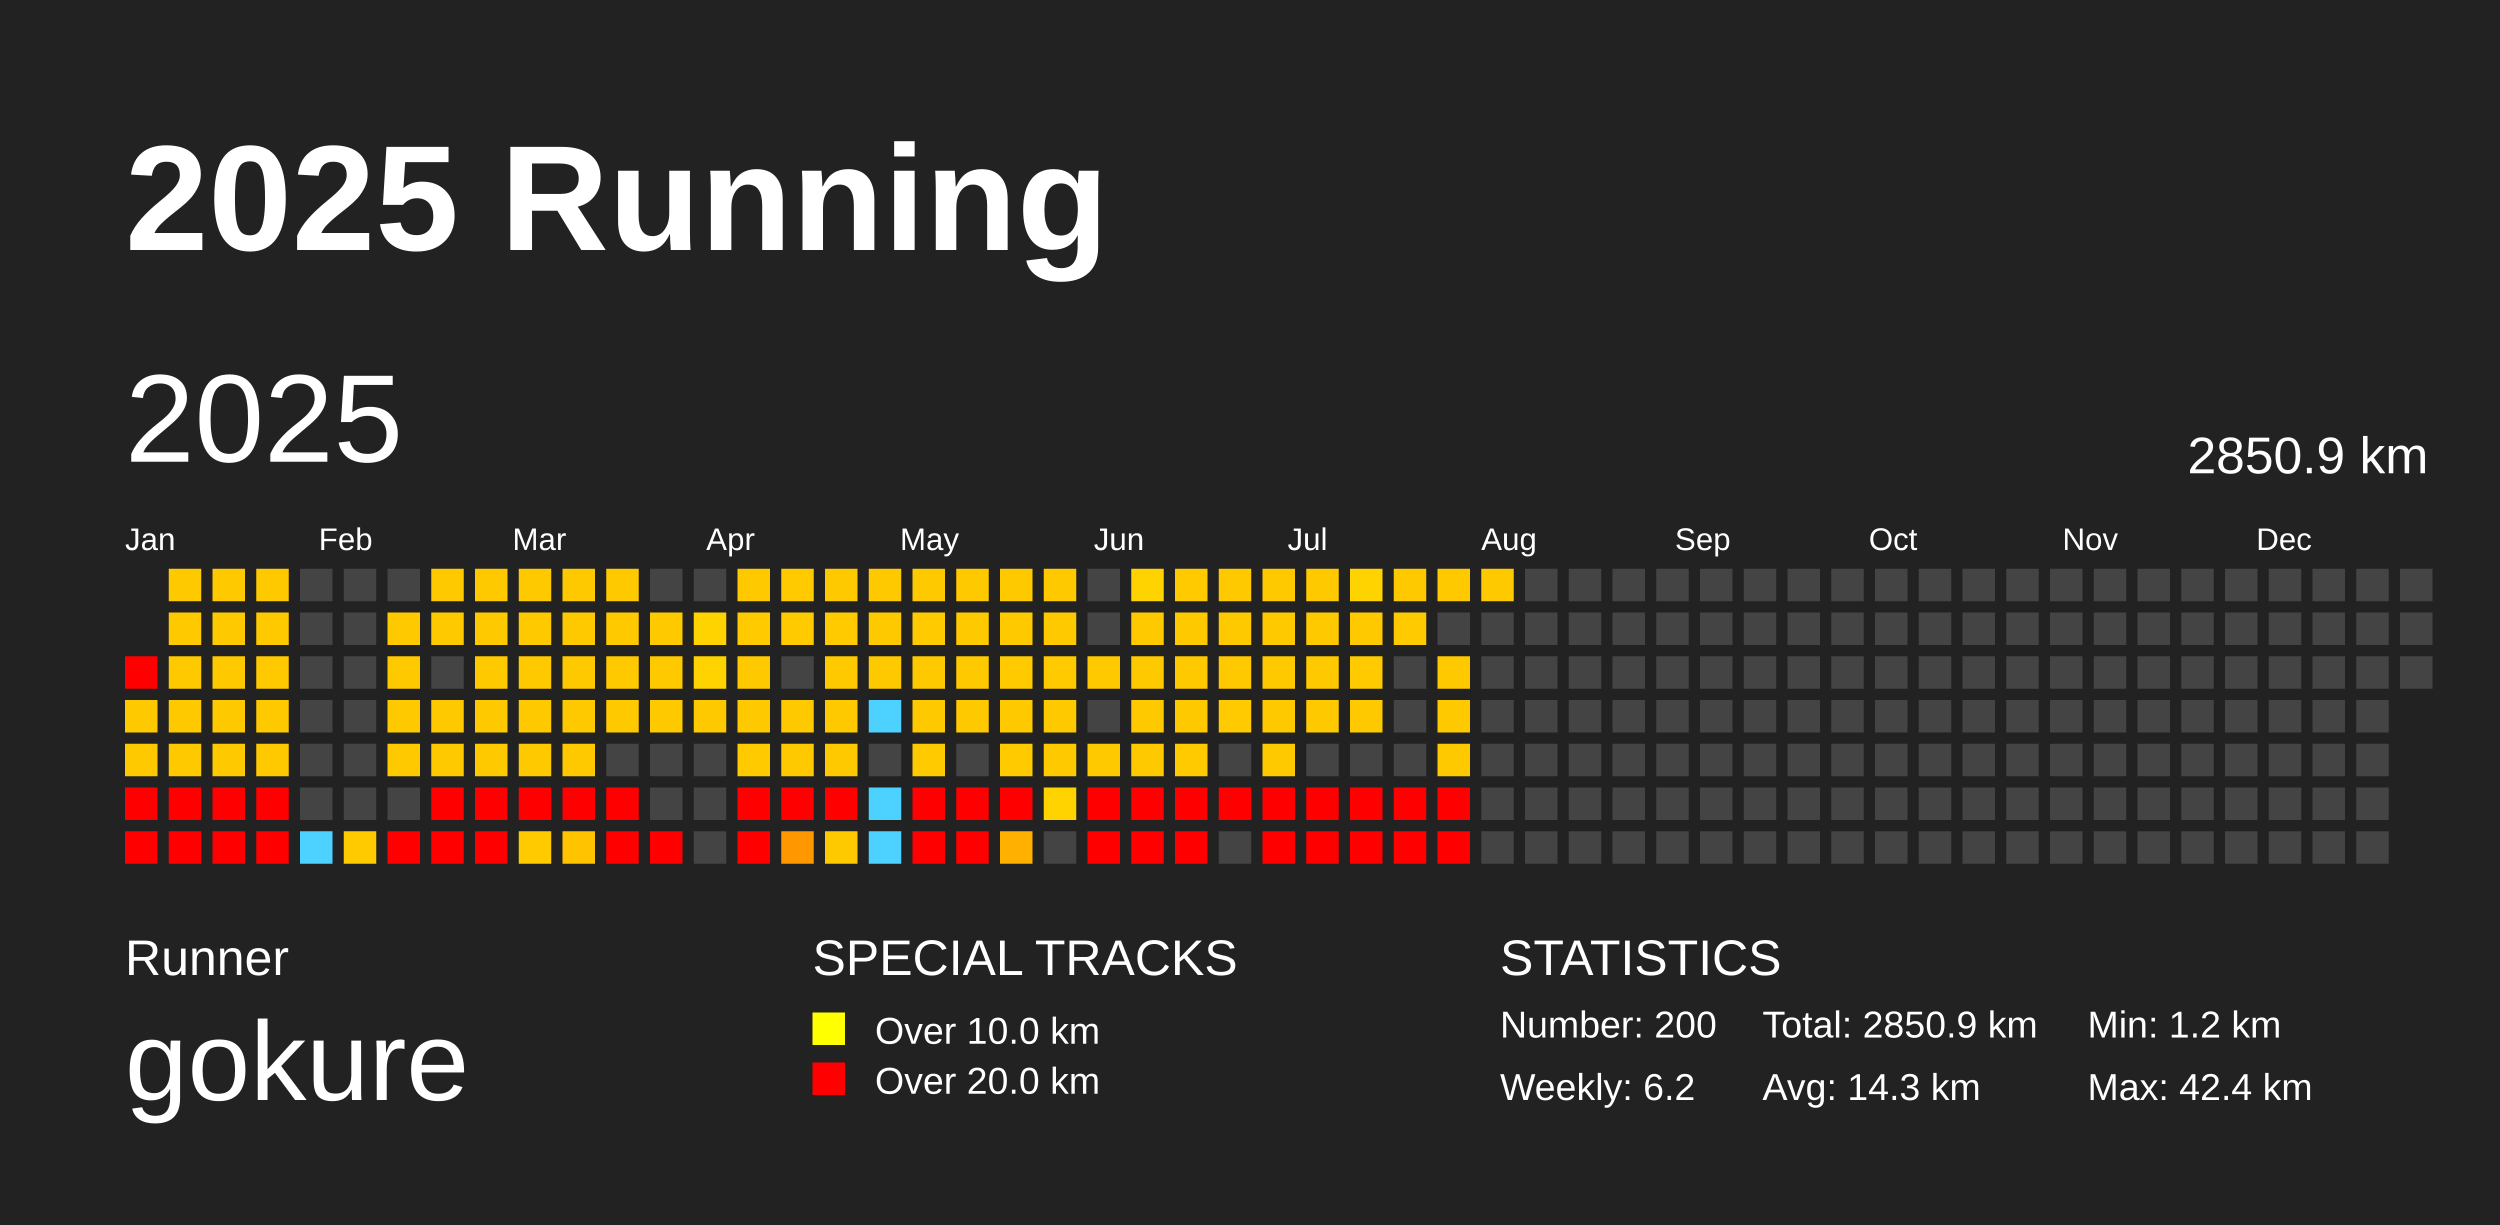
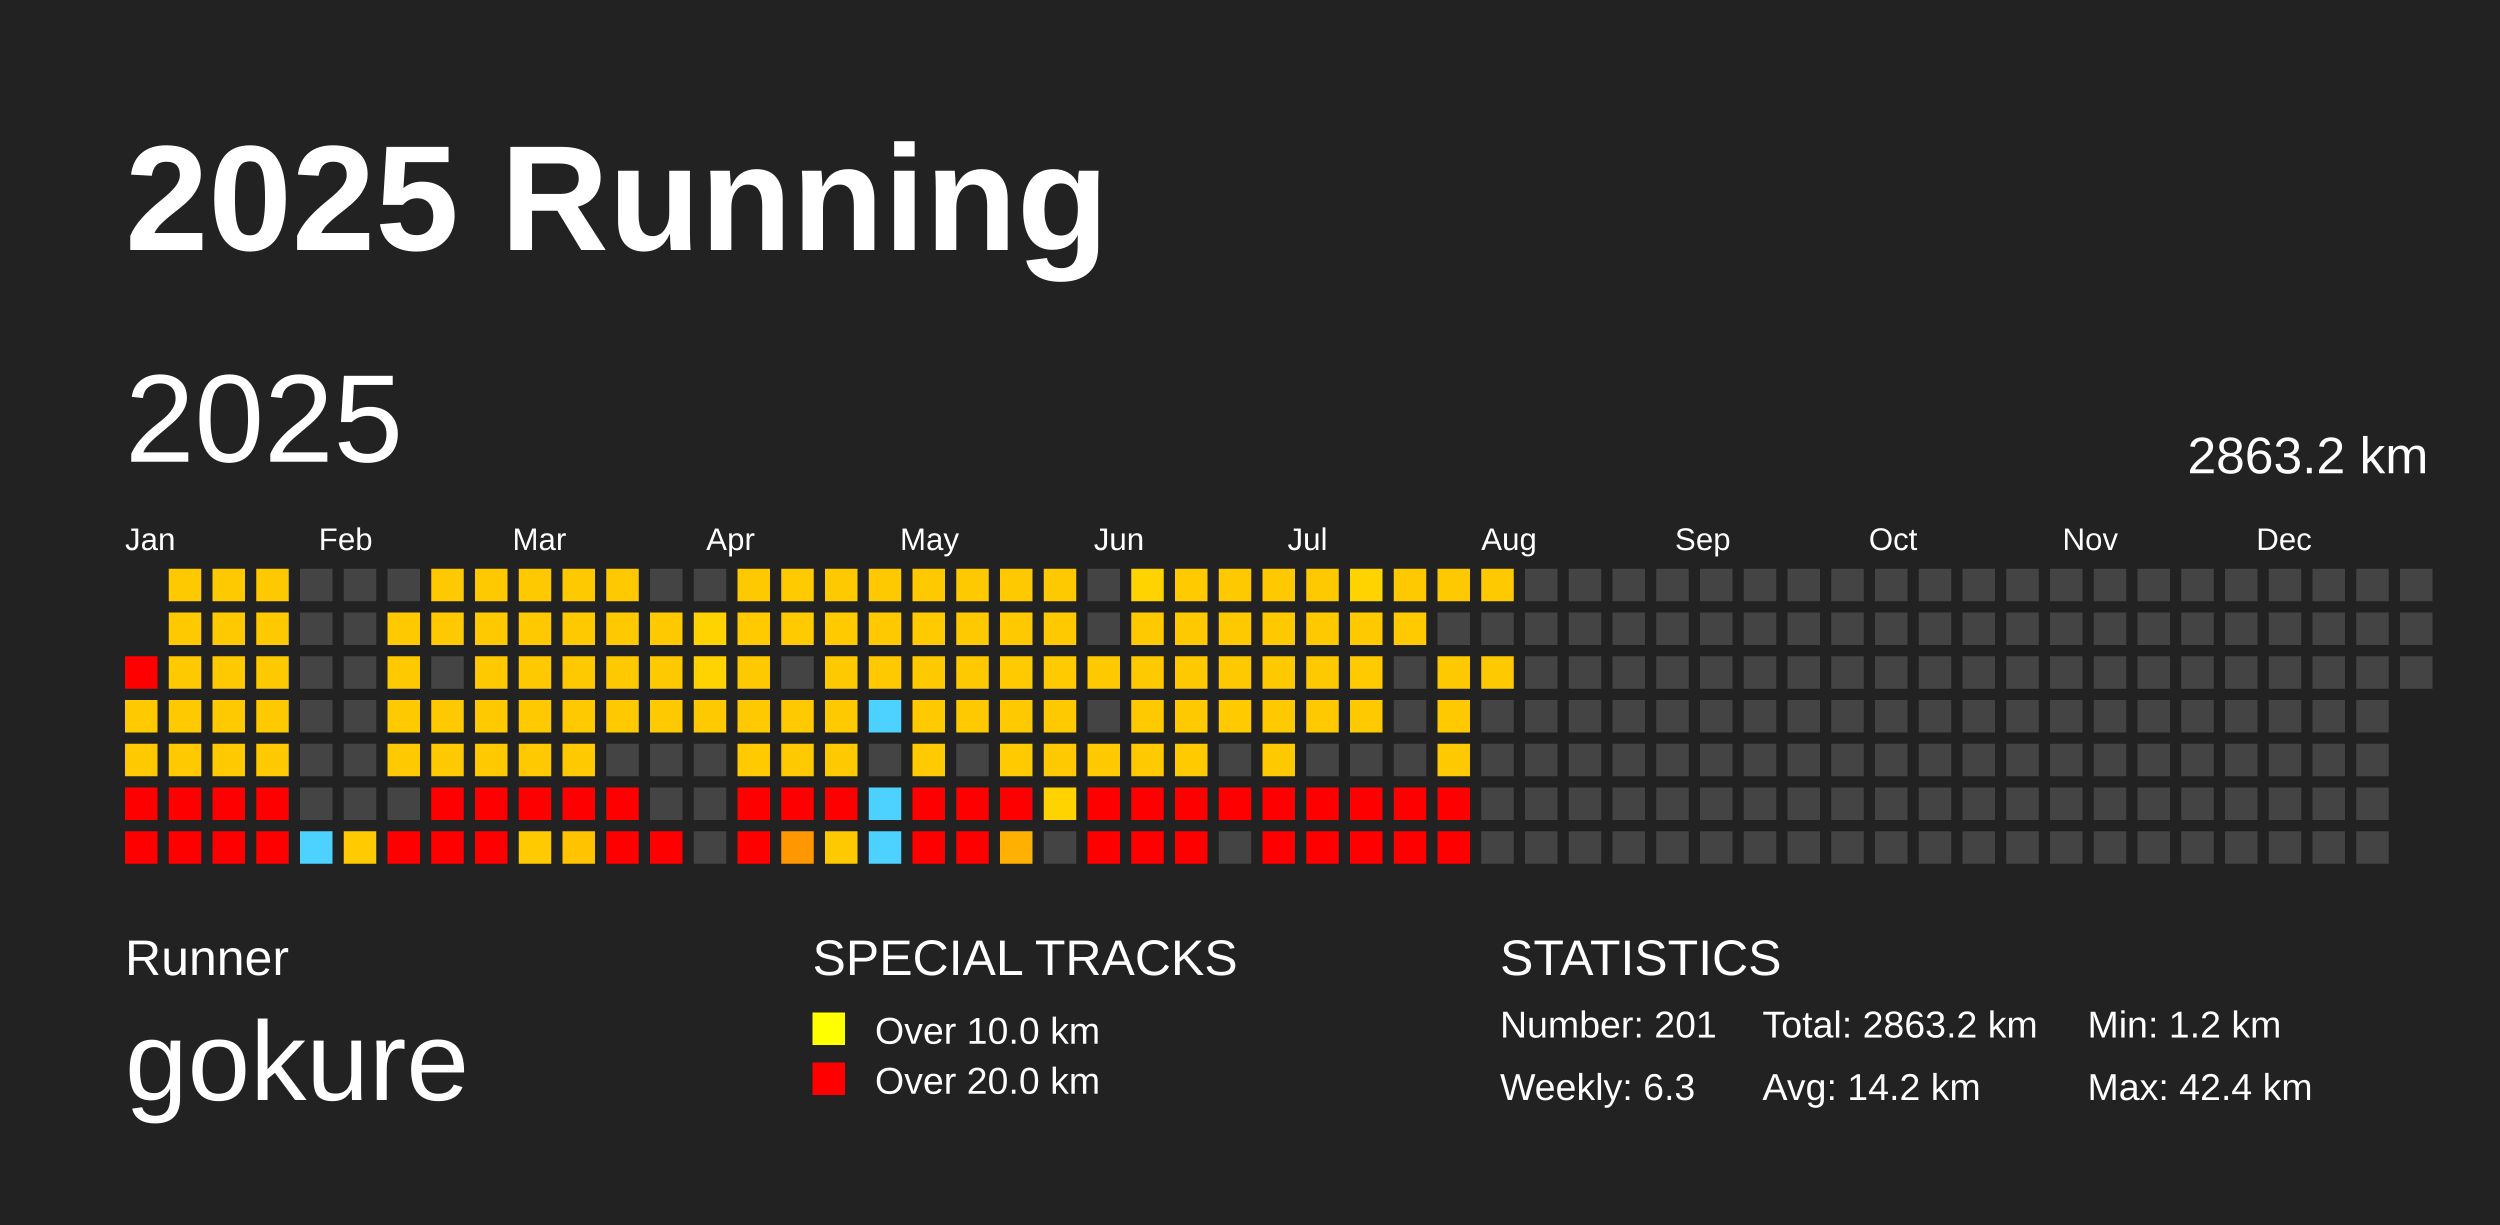
<svg xmlns="http://www.w3.org/2000/svg" baseProfile="full" height="98mm" version="1.1" viewBox="0,0,200,98" width="200mm">
  <defs />
  <rect fill="#222222" height="98" width="200" x="0" y="0" />
  <text fill="#FFFFFF" style="font-size:12px; font-family:Arial; font-weight:bold;" x="10" y="20">2025 Running</text>
  <text fill="#FFFFFF" style="font-size:4px; font-family:Arial" x="10" y="78">Runner</text>
  <text fill="#FFFFFF" style="font-size:9px; font-family:Arial" x="10" y="88">gokure</text>
  <text fill="#FFFFFF" style="font-size:4px; font-family:Arial" x="65" y="78">SPECIAL TRACKS</text>
  <rect fill="yellow" height="2.6" width="2.6" x="65" y="81" />
  <text fill="#FFFFFF" style="font-size:3px; font-family:Arial" x="70" y="83.5">Over 10.0 km</text>
  <rect fill="red" height="2.6" width="2.6" x="65" y="85" />
  <text fill="#FFFFFF" style="font-size:3px; font-family:Arial" x="70" y="87.5">Over 20.0 km</text>
  <text fill="#FFFFFF" style="font-size:4px; font-family:Arial" x="120" y="78">STATISTICS</text>
-   <text fill="#FFFFFF" style="font-size:3px; font-family:Arial" x="120" y="83">Number: 200</text>
-   <text fill="#FFFFFF" style="font-size:3px; font-family:Arial" x="120" y="88">Weekly: 6.2</text>
-   <text fill="#FFFFFF" style="font-size:3px; font-family:Arial" x="141" y="83">Total: 2850.9 km</text>
-   <text fill="#FFFFFF" style="font-size:3px; font-family:Arial" x="141" y="88">Avg: 14.3 km</text>
+   <text fill="#FFFFFF" style="font-size:3px; font-family:Arial" x="120" y="83">Number: 201</text>
+   <text fill="#FFFFFF" style="font-size:3px; font-family:Arial" x="120" y="88">Weekly: 6.3</text>
+   <text fill="#FFFFFF" style="font-size:3px; font-family:Arial" x="141" y="83">Total: 2863.2 km</text>
+   <text fill="#FFFFFF" style="font-size:3px; font-family:Arial" x="141" y="88">Avg: 14.2 km</text>
  <text fill="#FFFFFF" style="font-size:3px; font-family:Arial" x="167" y="83">Min: 1.2 km</text>
  <text fill="#FFFFFF" style="font-size:3px; font-family:Arial" x="167" y="88">Max: 42.4 km</text>
  <text dominant-baseline="hanging" fill="#FFFFFF" style="font-size:10.0px; font-family:Arial;" x="10" y="30">2025</text>
-   <text dominant-baseline="hanging" fill="#FFFFFF" style="font-size:4.125px; font-family:Arial;" x="175" y="35">2850.9 km</text>
+   <text dominant-baseline="hanging" fill="#FFFFFF" style="font-size:4.125px; font-family:Arial;" x="175" y="35">2863.2 km</text>
  <text fill="#FFFFFF" style="font-size:2.5px; font-family:Arial" x="10.0" y="44">Jan</text>
  <text fill="#FFFFFF" style="font-size:2.5px; font-family:Arial" x="25.5" y="44">Feb</text>
  <text fill="#FFFFFF" style="font-size:2.5px; font-family:Arial" x="41.0" y="44">Mar</text>
  <text fill="#FFFFFF" style="font-size:2.5px; font-family:Arial" x="56.5" y="44">Apr</text>
  <text fill="#FFFFFF" style="font-size:2.5px; font-family:Arial" x="72.0" y="44">May</text>
  <text fill="#FFFFFF" style="font-size:2.5px; font-family:Arial" x="87.5" y="44">Jun</text>
  <text fill="#FFFFFF" style="font-size:2.5px; font-family:Arial" x="103.0" y="44">Jul</text>
  <text fill="#FFFFFF" style="font-size:2.5px; font-family:Arial" x="118.5" y="44">Aug</text>
  <text fill="#FFFFFF" style="font-size:2.5px; font-family:Arial" x="134.0" y="44">Sep</text>
  <text fill="#FFFFFF" style="font-size:2.5px; font-family:Arial" x="149.5" y="44">Oct</text>
  <text fill="#FFFFFF" style="font-size:2.5px; font-family:Arial" x="165.0" y="44">Nov</text>
  <text fill="#FFFFFF" style="font-size:2.5px; font-family:Arial" x="180.5" y="44">Dec</text>
  <rect fill="red" height="2.6" width="2.6" x="10.0" y="52.5" />
  <rect fill="#ffc900" height="2.6" width="2.6" x="10.0" y="56.0" />
  <rect fill="#ffc900" height="2.6" width="2.6" x="10.0" y="59.5" />
  <rect fill="red" height="2.6" width="2.6" x="10.0" y="63.0" />
  <rect fill="red" height="2.6" width="2.6" x="10.0" y="66.5" />
  <rect fill="#ffc900" height="2.6" width="2.6" x="13.5" y="45.5" />
  <rect fill="#ffc900" height="2.6" width="2.6" x="13.5" y="49.0" />
  <rect fill="#ffc900" height="2.6" width="2.6" x="13.5" y="52.5" />
  <rect fill="#ffc900" height="2.6" width="2.6" x="13.5" y="56.0" />
  <rect fill="#ffc900" height="2.6" width="2.6" x="13.5" y="59.5" />
  <rect fill="red" height="2.6" width="2.6" x="13.5" y="63.0" />
  <rect fill="red" height="2.6" width="2.6" x="13.5" y="66.5" />
  <rect fill="#ffc900" height="2.6" width="2.6" x="17.0" y="45.5" />
  <rect fill="#ffc900" height="2.6" width="2.6" x="17.0" y="49.0" />
  <rect fill="#ffc900" height="2.6" width="2.6" x="17.0" y="52.5" />
  <rect fill="#ffc900" height="2.6" width="2.6" x="17.0" y="56.0" />
  <rect fill="#ffc900" height="2.6" width="2.6" x="17.0" y="59.5" />
  <rect fill="red" height="2.6" width="2.6" x="17.0" y="63.0" />
  <rect fill="red" height="2.6" width="2.6" x="17.0" y="66.5" />
  <rect fill="#ffc900" height="2.6" width="2.6" x="20.5" y="45.5" />
  <rect fill="#ffc900" height="2.6" width="2.6" x="20.5" y="49.0" />
  <rect fill="#ffc900" height="2.6" width="2.6" x="20.5" y="52.5" />
  <rect fill="#ffc900" height="2.6" width="2.6" x="20.5" y="56.0" />
  <rect fill="#ffc900" height="2.6" width="2.6" x="20.5" y="59.5" />
  <rect fill="red" height="2.6" width="2.6" x="20.5" y="63.0" />
  <rect fill="red" height="2.6" width="2.6" x="20.5" y="66.5" />
  <rect fill="#444444" height="2.6" width="2.6" x="24.0" y="45.5" />
  <rect fill="#444444" height="2.6" width="2.6" x="24.0" y="49.0" />
  <rect fill="#444444" height="2.6" width="2.6" x="24.0" y="52.5" />
  <rect fill="#444444" height="2.6" width="2.6" x="24.0" y="56.0" />
  <rect fill="#444444" height="2.6" width="2.6" x="24.0" y="59.5" />
  <rect fill="#444444" height="2.6" width="2.6" x="24.0" y="63.0" />
  <rect fill="#4dd2ff" height="2.6" width="2.6" x="24.0" y="66.5" />
  <rect fill="#444444" height="2.6" width="2.6" x="27.5" y="45.5" />
  <rect fill="#444444" height="2.6" width="2.6" x="27.5" y="49.0" />
  <rect fill="#444444" height="2.6" width="2.6" x="27.5" y="52.5" />
  <rect fill="#444444" height="2.6" width="2.6" x="27.5" y="56.0" />
  <rect fill="#444444" height="2.6" width="2.6" x="27.5" y="59.5" />
  <rect fill="#444444" height="2.6" width="2.6" x="27.5" y="63.0" />
  <rect fill="#ffca00" height="2.6" width="2.6" x="27.5" y="66.5" />
  <rect fill="#444444" height="2.6" width="2.6" x="31.0" y="45.5" />
  <rect fill="#ffc900" height="2.6" width="2.6" x="31.0" y="49.0" />
  <rect fill="#ffc900" height="2.6" width="2.6" x="31.0" y="52.5" />
  <rect fill="#ffc900" height="2.6" width="2.6" x="31.0" y="56.0" />
  <rect fill="#ffc900" height="2.6" width="2.6" x="31.0" y="59.5" />
  <rect fill="#444444" height="2.6" width="2.6" x="31.0" y="63.0" />
  <rect fill="red" height="2.6" width="2.6" x="31.0" y="66.5" />
  <rect fill="#ffc900" height="2.6" width="2.6" x="34.5" y="45.5" />
  <rect fill="#ffc900" height="2.6" width="2.6" x="34.5" y="49.0" />
  <rect fill="#444444" height="2.6" width="2.6" x="34.5" y="52.5" />
  <rect fill="#ffc900" height="2.6" width="2.6" x="34.5" y="56.0" />
  <rect fill="#ffc900" height="2.6" width="2.6" x="34.5" y="59.5" />
  <rect fill="red" height="2.6" width="2.6" x="34.5" y="63.0" />
  <rect fill="red" height="2.6" width="2.6" x="34.5" y="66.5" />
  <rect fill="#ffc900" height="2.6" width="2.6" x="38.0" y="45.5" />
  <rect fill="#ffc900" height="2.6" width="2.6" x="38.0" y="49.0" />
  <rect fill="#ffc900" height="2.6" width="2.6" x="38.0" y="52.5" />
  <rect fill="#ffc900" height="2.6" width="2.6" x="38.0" y="56.0" />
  <rect fill="#ffc900" height="2.6" width="2.6" x="38.0" y="59.5" />
  <rect fill="red" height="2.6" width="2.6" x="38.0" y="63.0" />
  <rect fill="red" height="2.6" width="2.6" x="38.0" y="66.5" />
  <rect fill="#ffc900" height="2.6" width="2.6" x="41.5" y="45.5" />
  <rect fill="#ffc900" height="2.6" width="2.6" x="41.5" y="49.0" />
  <rect fill="#ffc900" height="2.6" width="2.6" x="41.5" y="52.5" />
  <rect fill="#ffc900" height="2.6" width="2.6" x="41.5" y="56.0" />
  <rect fill="#ffc900" height="2.6" width="2.6" x="41.5" y="59.5" />
  <rect fill="red" height="2.6" width="2.6" x="41.5" y="63.0" />
  <rect fill="#ffcb00" height="2.6" width="2.6" x="41.5" y="66.5" />
  <rect fill="#ffc900" height="2.6" width="2.6" x="45.0" y="45.5" />
  <rect fill="#ffc900" height="2.6" width="2.6" x="45.0" y="49.0" />
  <rect fill="#ffc900" height="2.6" width="2.6" x="45.0" y="52.5" />
  <rect fill="#ffc900" height="2.6" width="2.6" x="45.0" y="56.0" />
  <rect fill="#ffc900" height="2.6" width="2.6" x="45.0" y="59.5" />
  <rect fill="red" height="2.6" width="2.6" x="45.0" y="63.0" />
  <rect fill="#ffc300" height="2.6" width="2.6" x="45.0" y="66.5" />
  <rect fill="#ffc900" height="2.6" width="2.6" x="48.5" y="45.5" />
  <rect fill="#ffc900" height="2.6" width="2.6" x="48.5" y="49.0" />
  <rect fill="#ffc900" height="2.6" width="2.6" x="48.5" y="52.5" />
  <rect fill="#ffc900" height="2.6" width="2.6" x="48.5" y="56.0" />
  <rect fill="#444444" height="2.6" width="2.6" x="48.5" y="59.5" />
  <rect fill="red" height="2.6" width="2.6" x="48.5" y="63.0" />
  <rect fill="red" height="2.6" width="2.6" x="48.5" y="66.5" />
  <rect fill="#444444" height="2.6" width="2.6" x="52.0" y="45.5" />
  <rect fill="#ffc900" height="2.6" width="2.6" x="52.0" y="49.0" />
  <rect fill="#ffc900" height="2.6" width="2.6" x="52.0" y="52.5" />
  <rect fill="#ffc900" height="2.6" width="2.6" x="52.0" y="56.0" />
  <rect fill="#444444" height="2.6" width="2.6" x="52.0" y="59.5" />
  <rect fill="#444444" height="2.6" width="2.6" x="52.0" y="63.0" />
  <rect fill="red" height="2.6" width="2.6" x="52.0" y="66.5" />
  <rect fill="#444444" height="2.6" width="2.6" x="55.5" y="45.5" />
  <rect fill="#ffd300" height="2.6" width="2.6" x="55.5" y="49.0" />
  <rect fill="#ffd300" height="2.6" width="2.6" x="55.5" y="52.5" />
  <rect fill="#ffc900" height="2.6" width="2.6" x="55.5" y="56.0" />
  <rect fill="#444444" height="2.6" width="2.6" x="55.5" y="59.5" />
  <rect fill="#444444" height="2.6" width="2.6" x="55.5" y="63.0" />
  <rect fill="#444444" height="2.6" width="2.6" x="55.5" y="66.5" />
  <rect fill="#ffc900" height="2.6" width="2.6" x="59.0" y="45.5" />
  <rect fill="#ffca00" height="2.6" width="2.6" x="59.0" y="49.0" />
  <rect fill="#ffc900" height="2.6" width="2.6" x="59.0" y="52.5" />
  <rect fill="#ffc900" height="2.6" width="2.6" x="59.0" y="56.0" />
  <rect fill="#ffca00" height="2.6" width="2.6" x="59.0" y="59.5" />
  <rect fill="red" height="2.6" width="2.6" x="59.0" y="63.0" />
  <rect fill="red" height="2.6" width="2.6" x="59.0" y="66.5" />
  <rect fill="#ffca00" height="2.6" width="2.6" x="62.5" y="45.5" />
  <rect fill="#ffca00" height="2.6" width="2.6" x="62.5" y="49.0" />
  <rect fill="#444444" height="2.6" width="2.6" x="62.5" y="52.5" />
  <rect fill="#ffc900" height="2.6" width="2.6" x="62.5" y="56.0" />
  <rect fill="#ffc900" height="2.6" width="2.6" x="62.5" y="59.5" />
  <rect fill="red" height="2.6" width="2.6" x="62.5" y="63.0" />
  <rect fill="#ff9800" height="2.6" width="2.6" x="62.5" y="66.5" />
  <rect fill="#ffc900" height="2.6" width="2.6" x="66.0" y="45.5" />
  <rect fill="#ffca00" height="2.6" width="2.6" x="66.0" y="49.0" />
  <rect fill="#ffc900" height="2.6" width="2.6" x="66.0" y="52.5" />
  <rect fill="#ffc900" height="2.6" width="2.6" x="66.0" y="56.0" />
  <rect fill="#ffc900" height="2.6" width="2.6" x="66.0" y="59.5" />
  <rect fill="red" height="2.6" width="2.6" x="66.0" y="63.0" />
  <rect fill="#ffc900" height="2.6" width="2.6" x="66.0" y="66.5" />
  <rect fill="#ffc900" height="2.6" width="2.6" x="69.5" y="45.5" />
  <rect fill="#ffc900" height="2.6" width="2.6" x="69.5" y="49.0" />
  <rect fill="#ffc900" height="2.6" width="2.6" x="69.5" y="52.5" />
  <rect fill="#4dd2ff" height="2.6" width="2.6" x="69.5" y="56.0" />
  <rect fill="#444444" height="2.6" width="2.6" x="69.5" y="59.5" />
  <rect fill="#4dd2ff" height="2.6" width="2.6" x="69.5" y="63.0" />
  <rect fill="#4dd2ff" height="2.6" width="2.6" x="69.5" y="66.5" />
  <rect fill="#ffc900" height="2.6" width="2.6" x="73.0" y="45.5" />
  <rect fill="#ffca00" height="2.6" width="2.6" x="73.0" y="49.0" />
  <rect fill="#ffc900" height="2.6" width="2.6" x="73.0" y="52.5" />
  <rect fill="#ffc900" height="2.6" width="2.6" x="73.0" y="56.0" />
  <rect fill="#ffca00" height="2.6" width="2.6" x="73.0" y="59.5" />
  <rect fill="red" height="2.6" width="2.6" x="73.0" y="63.0" />
  <rect fill="red" height="2.6" width="2.6" x="73.0" y="66.5" />
  <rect fill="#ffc900" height="2.6" width="2.6" x="76.5" y="45.5" />
  <rect fill="#ffc900" height="2.6" width="2.6" x="76.5" y="49.0" />
  <rect fill="#ffc900" height="2.6" width="2.6" x="76.5" y="52.5" />
  <rect fill="#ffc900" height="2.6" width="2.6" x="76.5" y="56.0" />
  <rect fill="#444444" height="2.6" width="2.6" x="76.5" y="59.5" />
  <rect fill="red" height="2.6" width="2.6" x="76.5" y="63.0" />
  <rect fill="red" height="2.6" width="2.6" x="76.5" y="66.5" />
  <rect fill="#ffc900" height="2.6" width="2.6" x="80.0" y="45.5" />
  <rect fill="#ffc900" height="2.6" width="2.6" x="80.0" y="49.0" />
  <rect fill="#ffca00" height="2.6" width="2.6" x="80.0" y="52.5" />
  <rect fill="#ffc900" height="2.6" width="2.6" x="80.0" y="56.0" />
  <rect fill="#ffca00" height="2.6" width="2.6" x="80.0" y="59.5" />
  <rect fill="red" height="2.6" width="2.6" x="80.0" y="63.0" />
  <rect fill="#ffb000" height="2.6" width="2.6" x="80.0" y="66.5" />
  <rect fill="#ffc900" height="2.6" width="2.6" x="83.5" y="45.5" />
  <rect fill="#ffc900" height="2.6" width="2.6" x="83.5" y="49.0" />
  <rect fill="#ffca00" height="2.6" width="2.6" x="83.5" y="52.5" />
  <rect fill="#ffc900" height="2.6" width="2.6" x="83.5" y="56.0" />
  <rect fill="#ffc900" height="2.6" width="2.6" x="83.5" y="59.5" />
  <rect fill="#ffd300" height="2.6" width="2.6" x="83.5" y="63.0" />
  <rect fill="#444444" height="2.6" width="2.6" x="83.5" y="66.5" />
  <rect fill="#444444" height="2.6" width="2.6" x="87.0" y="45.5" />
  <rect fill="#444444" height="2.6" width="2.6" x="87.0" y="49.0" />
  <rect fill="#ffc900" height="2.6" width="2.6" x="87.0" y="52.5" />
  <rect fill="#444444" height="2.6" width="2.6" x="87.0" y="56.0" />
  <rect fill="#ffc900" height="2.6" width="2.6" x="87.0" y="59.5" />
  <rect fill="red" height="2.6" width="2.6" x="87.0" y="63.0" />
  <rect fill="red" height="2.6" width="2.6" x="87.0" y="66.5" />
  <rect fill="#ffd300" height="2.6" width="2.6" x="90.5" y="45.5" />
  <rect fill="#ffc900" height="2.6" width="2.6" x="90.5" y="49.0" />
  <rect fill="#ffc900" height="2.6" width="2.6" x="90.5" y="52.5" />
  <rect fill="#ffc900" height="2.6" width="2.6" x="90.5" y="56.0" />
  <rect fill="#ffc900" height="2.6" width="2.6" x="90.5" y="59.5" />
  <rect fill="red" height="2.6" width="2.6" x="90.5" y="63.0" />
  <rect fill="red" height="2.6" width="2.6" x="90.5" y="66.5" />
  <rect fill="#ffca00" height="2.6" width="2.6" x="94.0" y="45.5" />
  <rect fill="#ffc900" height="2.6" width="2.6" x="94.0" y="49.0" />
  <rect fill="#ffc900" height="2.6" width="2.6" x="94.0" y="52.5" />
  <rect fill="#ffc900" height="2.6" width="2.6" x="94.0" y="56.0" />
  <rect fill="#ffcb00" height="2.6" width="2.6" x="94.0" y="59.5" />
  <rect fill="red" height="2.6" width="2.6" x="94.0" y="63.0" />
  <rect fill="red" height="2.6" width="2.6" x="94.0" y="66.5" />
  <rect fill="#ffc900" height="2.6" width="2.6" x="97.5" y="45.5" />
  <rect fill="#ffc900" height="2.6" width="2.6" x="97.5" y="49.0" />
  <rect fill="#ffc900" height="2.6" width="2.6" x="97.5" y="52.5" />
  <rect fill="#ffca00" height="2.6" width="2.6" x="97.5" y="56.0" />
  <rect fill="#444444" height="2.6" width="2.6" x="97.5" y="59.5" />
  <rect fill="red" height="2.6" width="2.6" x="97.5" y="63.0" />
  <rect fill="#444444" height="2.6" width="2.6" x="97.5" y="66.5" />
  <rect fill="#ffc900" height="2.6" width="2.6" x="101.0" y="45.5" />
  <rect fill="#ffc900" height="2.6" width="2.6" x="101.0" y="49.0" />
  <rect fill="#ffc900" height="2.6" width="2.6" x="101.0" y="52.5" />
  <rect fill="#ffc900" height="2.6" width="2.6" x="101.0" y="56.0" />
  <rect fill="#ffc900" height="2.6" width="2.6" x="101.0" y="59.5" />
  <rect fill="red" height="2.6" width="2.6" x="101.0" y="63.0" />
  <rect fill="red" height="2.6" width="2.6" x="101.0" y="66.5" />
  <rect fill="#ffc900" height="2.6" width="2.6" x="104.5" y="45.5" />
  <rect fill="#ffc900" height="2.6" width="2.6" x="104.5" y="49.0" />
  <rect fill="#ffc900" height="2.6" width="2.6" x="104.5" y="52.5" />
  <rect fill="#ffc900" height="2.6" width="2.6" x="104.5" y="56.0" />
  <rect fill="#444444" height="2.6" width="2.6" x="104.5" y="59.5" />
  <rect fill="red" height="2.6" width="2.6" x="104.5" y="63.0" />
  <rect fill="red" height="2.6" width="2.6" x="104.5" y="66.5" />
  <rect fill="#ffd300" height="2.6" width="2.6" x="108.0" y="45.5" />
  <rect fill="#ffc900" height="2.6" width="2.6" x="108.0" y="49.0" />
  <rect fill="#ffca00" height="2.6" width="2.6" x="108.0" y="52.5" />
  <rect fill="#ffc900" height="2.6" width="2.6" x="108.0" y="56.0" />
  <rect fill="#444444" height="2.6" width="2.6" x="108.0" y="59.5" />
  <rect fill="red" height="2.6" width="2.6" x="108.0" y="63.0" />
  <rect fill="red" height="2.6" width="2.6" x="108.0" y="66.5" />
  <rect fill="#ffc900" height="2.6" width="2.6" x="111.5" y="45.5" />
  <rect fill="#ffca00" height="2.6" width="2.6" x="111.5" y="49.0" />
  <rect fill="#444444" height="2.6" width="2.6" x="111.5" y="52.5" />
  <rect fill="#444444" height="2.6" width="2.6" x="111.5" y="56.0" />
  <rect fill="#444444" height="2.6" width="2.6" x="111.5" y="59.5" />
  <rect fill="red" height="2.6" width="2.6" x="111.5" y="63.0" />
  <rect fill="red" height="2.6" width="2.6" x="111.5" y="66.5" />
  <rect fill="#ffc900" height="2.6" width="2.6" x="115.0" y="45.5" />
  <rect fill="#444444" height="2.6" width="2.6" x="115.0" y="49.0" />
  <rect fill="#ffc900" height="2.6" width="2.6" x="115.0" y="52.5" />
  <rect fill="#ffc900" height="2.6" width="2.6" x="115.0" y="56.0" />
  <rect fill="#ffc900" height="2.6" width="2.6" x="115.0" y="59.5" />
  <rect fill="red" height="2.6" width="2.6" x="115.0" y="63.0" />
  <rect fill="red" height="2.6" width="2.6" x="115.0" y="66.5" />
  <rect fill="#ffc900" height="2.6" width="2.6" x="118.5" y="45.5" />
  <rect fill="#444444" height="2.6" width="2.6" x="118.5" y="49.0" />
-   <rect fill="#444444" height="2.6" width="2.6" x="118.5" y="52.5" />
+   <rect fill="#ffc900" height="2.6" width="2.6" x="118.5" y="52.5" />
  <rect fill="#444444" height="2.6" width="2.6" x="118.5" y="56.0" />
  <rect fill="#444444" height="2.6" width="2.6" x="118.5" y="59.5" />
  <rect fill="#444444" height="2.6" width="2.6" x="118.5" y="63.0" />
  <rect fill="#444444" height="2.6" width="2.6" x="118.5" y="66.5" />
  <rect fill="#444444" height="2.6" width="2.6" x="122.0" y="45.5" />
  <rect fill="#444444" height="2.6" width="2.6" x="122.0" y="49.0" />
  <rect fill="#444444" height="2.6" width="2.6" x="122.0" y="52.5" />
  <rect fill="#444444" height="2.6" width="2.6" x="122.0" y="56.0" />
  <rect fill="#444444" height="2.6" width="2.6" x="122.0" y="59.5" />
  <rect fill="#444444" height="2.6" width="2.6" x="122.0" y="63.0" />
  <rect fill="#444444" height="2.6" width="2.6" x="122.0" y="66.5" />
  <rect fill="#444444" height="2.6" width="2.6" x="125.5" y="45.5" />
  <rect fill="#444444" height="2.6" width="2.6" x="125.5" y="49.0" />
  <rect fill="#444444" height="2.6" width="2.6" x="125.5" y="52.5" />
  <rect fill="#444444" height="2.6" width="2.6" x="125.5" y="56.0" />
  <rect fill="#444444" height="2.6" width="2.6" x="125.5" y="59.5" />
  <rect fill="#444444" height="2.6" width="2.6" x="125.5" y="63.0" />
  <rect fill="#444444" height="2.6" width="2.6" x="125.5" y="66.5" />
  <rect fill="#444444" height="2.6" width="2.6" x="129.0" y="45.5" />
  <rect fill="#444444" height="2.6" width="2.6" x="129.0" y="49.0" />
  <rect fill="#444444" height="2.6" width="2.6" x="129.0" y="52.5" />
  <rect fill="#444444" height="2.6" width="2.6" x="129.0" y="56.0" />
  <rect fill="#444444" height="2.6" width="2.6" x="129.0" y="59.5" />
  <rect fill="#444444" height="2.6" width="2.6" x="129.0" y="63.0" />
  <rect fill="#444444" height="2.6" width="2.6" x="129.0" y="66.5" />
  <rect fill="#444444" height="2.6" width="2.6" x="132.5" y="45.5" />
  <rect fill="#444444" height="2.6" width="2.6" x="132.5" y="49.0" />
  <rect fill="#444444" height="2.6" width="2.6" x="132.5" y="52.5" />
  <rect fill="#444444" height="2.6" width="2.6" x="132.5" y="56.0" />
  <rect fill="#444444" height="2.6" width="2.6" x="132.5" y="59.5" />
  <rect fill="#444444" height="2.6" width="2.6" x="132.5" y="63.0" />
  <rect fill="#444444" height="2.6" width="2.6" x="132.5" y="66.5" />
  <rect fill="#444444" height="2.6" width="2.6" x="136.0" y="45.5" />
  <rect fill="#444444" height="2.6" width="2.6" x="136.0" y="49.0" />
  <rect fill="#444444" height="2.6" width="2.6" x="136.0" y="52.5" />
  <rect fill="#444444" height="2.6" width="2.6" x="136.0" y="56.0" />
  <rect fill="#444444" height="2.6" width="2.6" x="136.0" y="59.5" />
  <rect fill="#444444" height="2.6" width="2.6" x="136.0" y="63.0" />
  <rect fill="#444444" height="2.6" width="2.6" x="136.0" y="66.5" />
  <rect fill="#444444" height="2.6" width="2.6" x="139.5" y="45.5" />
  <rect fill="#444444" height="2.6" width="2.6" x="139.5" y="49.0" />
  <rect fill="#444444" height="2.6" width="2.6" x="139.5" y="52.5" />
  <rect fill="#444444" height="2.6" width="2.6" x="139.5" y="56.0" />
  <rect fill="#444444" height="2.6" width="2.6" x="139.5" y="59.5" />
  <rect fill="#444444" height="2.6" width="2.6" x="139.5" y="63.0" />
  <rect fill="#444444" height="2.6" width="2.6" x="139.5" y="66.5" />
  <rect fill="#444444" height="2.6" width="2.6" x="143.0" y="45.5" />
  <rect fill="#444444" height="2.6" width="2.6" x="143.0" y="49.0" />
  <rect fill="#444444" height="2.6" width="2.6" x="143.0" y="52.5" />
  <rect fill="#444444" height="2.6" width="2.6" x="143.0" y="56.0" />
  <rect fill="#444444" height="2.6" width="2.6" x="143.0" y="59.5" />
  <rect fill="#444444" height="2.6" width="2.6" x="143.0" y="63.0" />
  <rect fill="#444444" height="2.6" width="2.6" x="143.0" y="66.5" />
  <rect fill="#444444" height="2.6" width="2.6" x="146.5" y="45.5" />
  <rect fill="#444444" height="2.6" width="2.6" x="146.5" y="49.0" />
  <rect fill="#444444" height="2.6" width="2.6" x="146.5" y="52.5" />
  <rect fill="#444444" height="2.6" width="2.6" x="146.5" y="56.0" />
  <rect fill="#444444" height="2.6" width="2.6" x="146.5" y="59.5" />
  <rect fill="#444444" height="2.6" width="2.6" x="146.5" y="63.0" />
  <rect fill="#444444" height="2.6" width="2.6" x="146.5" y="66.5" />
  <rect fill="#444444" height="2.6" width="2.6" x="150.0" y="45.5" />
  <rect fill="#444444" height="2.6" width="2.6" x="150.0" y="49.0" />
  <rect fill="#444444" height="2.6" width="2.6" x="150.0" y="52.5" />
  <rect fill="#444444" height="2.6" width="2.6" x="150.0" y="56.0" />
  <rect fill="#444444" height="2.6" width="2.6" x="150.0" y="59.5" />
  <rect fill="#444444" height="2.6" width="2.6" x="150.0" y="63.0" />
  <rect fill="#444444" height="2.6" width="2.6" x="150.0" y="66.5" />
  <rect fill="#444444" height="2.6" width="2.6" x="153.5" y="45.5" />
  <rect fill="#444444" height="2.6" width="2.6" x="153.5" y="49.0" />
  <rect fill="#444444" height="2.6" width="2.6" x="153.5" y="52.5" />
  <rect fill="#444444" height="2.6" width="2.6" x="153.5" y="56.0" />
  <rect fill="#444444" height="2.6" width="2.6" x="153.5" y="59.5" />
  <rect fill="#444444" height="2.6" width="2.6" x="153.5" y="63.0" />
  <rect fill="#444444" height="2.6" width="2.6" x="153.5" y="66.5" />
  <rect fill="#444444" height="2.6" width="2.6" x="157.0" y="45.5" />
  <rect fill="#444444" height="2.6" width="2.6" x="157.0" y="49.0" />
  <rect fill="#444444" height="2.6" width="2.6" x="157.0" y="52.5" />
  <rect fill="#444444" height="2.6" width="2.6" x="157.0" y="56.0" />
  <rect fill="#444444" height="2.6" width="2.6" x="157.0" y="59.5" />
  <rect fill="#444444" height="2.6" width="2.6" x="157.0" y="63.0" />
  <rect fill="#444444" height="2.6" width="2.6" x="157.0" y="66.5" />
  <rect fill="#444444" height="2.6" width="2.6" x="160.5" y="45.5" />
  <rect fill="#444444" height="2.6" width="2.6" x="160.5" y="49.0" />
  <rect fill="#444444" height="2.6" width="2.6" x="160.5" y="52.5" />
  <rect fill="#444444" height="2.6" width="2.6" x="160.5" y="56.0" />
  <rect fill="#444444" height="2.6" width="2.6" x="160.5" y="59.5" />
  <rect fill="#444444" height="2.6" width="2.6" x="160.5" y="63.0" />
  <rect fill="#444444" height="2.6" width="2.6" x="160.5" y="66.5" />
  <rect fill="#444444" height="2.6" width="2.6" x="164.0" y="45.5" />
  <rect fill="#444444" height="2.6" width="2.6" x="164.0" y="49.0" />
  <rect fill="#444444" height="2.6" width="2.6" x="164.0" y="52.5" />
  <rect fill="#444444" height="2.6" width="2.6" x="164.0" y="56.0" />
  <rect fill="#444444" height="2.6" width="2.6" x="164.0" y="59.5" />
  <rect fill="#444444" height="2.6" width="2.6" x="164.0" y="63.0" />
  <rect fill="#444444" height="2.6" width="2.6" x="164.0" y="66.5" />
  <rect fill="#444444" height="2.6" width="2.6" x="167.5" y="45.5" />
  <rect fill="#444444" height="2.6" width="2.6" x="167.5" y="49.0" />
  <rect fill="#444444" height="2.6" width="2.6" x="167.5" y="52.5" />
  <rect fill="#444444" height="2.6" width="2.6" x="167.5" y="56.0" />
  <rect fill="#444444" height="2.6" width="2.6" x="167.5" y="59.5" />
  <rect fill="#444444" height="2.6" width="2.6" x="167.5" y="63.0" />
  <rect fill="#444444" height="2.6" width="2.6" x="167.5" y="66.5" />
  <rect fill="#444444" height="2.6" width="2.6" x="171.0" y="45.5" />
  <rect fill="#444444" height="2.6" width="2.6" x="171.0" y="49.0" />
  <rect fill="#444444" height="2.6" width="2.6" x="171.0" y="52.5" />
  <rect fill="#444444" height="2.6" width="2.6" x="171.0" y="56.0" />
  <rect fill="#444444" height="2.6" width="2.6" x="171.0" y="59.5" />
  <rect fill="#444444" height="2.6" width="2.6" x="171.0" y="63.0" />
  <rect fill="#444444" height="2.6" width="2.6" x="171.0" y="66.5" />
  <rect fill="#444444" height="2.6" width="2.6" x="174.5" y="45.5" />
  <rect fill="#444444" height="2.6" width="2.6" x="174.5" y="49.0" />
  <rect fill="#444444" height="2.6" width="2.6" x="174.5" y="52.5" />
  <rect fill="#444444" height="2.6" width="2.6" x="174.5" y="56.0" />
  <rect fill="#444444" height="2.6" width="2.6" x="174.5" y="59.5" />
  <rect fill="#444444" height="2.6" width="2.6" x="174.5" y="63.0" />
  <rect fill="#444444" height="2.6" width="2.6" x="174.5" y="66.5" />
  <rect fill="#444444" height="2.6" width="2.6" x="178.0" y="45.5" />
  <rect fill="#444444" height="2.6" width="2.6" x="178.0" y="49.0" />
  <rect fill="#444444" height="2.6" width="2.6" x="178.0" y="52.5" />
  <rect fill="#444444" height="2.6" width="2.6" x="178.0" y="56.0" />
  <rect fill="#444444" height="2.6" width="2.6" x="178.0" y="59.5" />
  <rect fill="#444444" height="2.6" width="2.6" x="178.0" y="63.0" />
  <rect fill="#444444" height="2.6" width="2.6" x="178.0" y="66.5" />
  <rect fill="#444444" height="2.6" width="2.6" x="181.5" y="45.5" />
  <rect fill="#444444" height="2.6" width="2.6" x="181.5" y="49.0" />
  <rect fill="#444444" height="2.6" width="2.6" x="181.5" y="52.5" />
  <rect fill="#444444" height="2.6" width="2.6" x="181.5" y="56.0" />
  <rect fill="#444444" height="2.6" width="2.6" x="181.5" y="59.5" />
  <rect fill="#444444" height="2.6" width="2.6" x="181.5" y="63.0" />
  <rect fill="#444444" height="2.6" width="2.6" x="181.5" y="66.5" />
  <rect fill="#444444" height="2.6" width="2.6" x="185.0" y="45.5" />
  <rect fill="#444444" height="2.6" width="2.6" x="185.0" y="49.0" />
  <rect fill="#444444" height="2.6" width="2.6" x="185.0" y="52.5" />
  <rect fill="#444444" height="2.6" width="2.6" x="185.0" y="56.0" />
  <rect fill="#444444" height="2.6" width="2.6" x="185.0" y="59.5" />
  <rect fill="#444444" height="2.6" width="2.6" x="185.0" y="63.0" />
  <rect fill="#444444" height="2.6" width="2.6" x="185.0" y="66.5" />
  <rect fill="#444444" height="2.6" width="2.6" x="188.5" y="45.5" />
  <rect fill="#444444" height="2.6" width="2.6" x="188.5" y="49.0" />
  <rect fill="#444444" height="2.6" width="2.6" x="188.5" y="52.5" />
  <rect fill="#444444" height="2.6" width="2.6" x="188.5" y="56.0" />
  <rect fill="#444444" height="2.6" width="2.6" x="188.5" y="59.5" />
  <rect fill="#444444" height="2.6" width="2.6" x="188.5" y="63.0" />
  <rect fill="#444444" height="2.6" width="2.6" x="188.5" y="66.5" />
  <rect fill="#444444" height="2.6" width="2.6" x="192.0" y="45.5" />
  <rect fill="#444444" height="2.6" width="2.6" x="192.0" y="49.0" />
  <rect fill="#444444" height="2.6" width="2.6" x="192.0" y="52.5" />
</svg>
